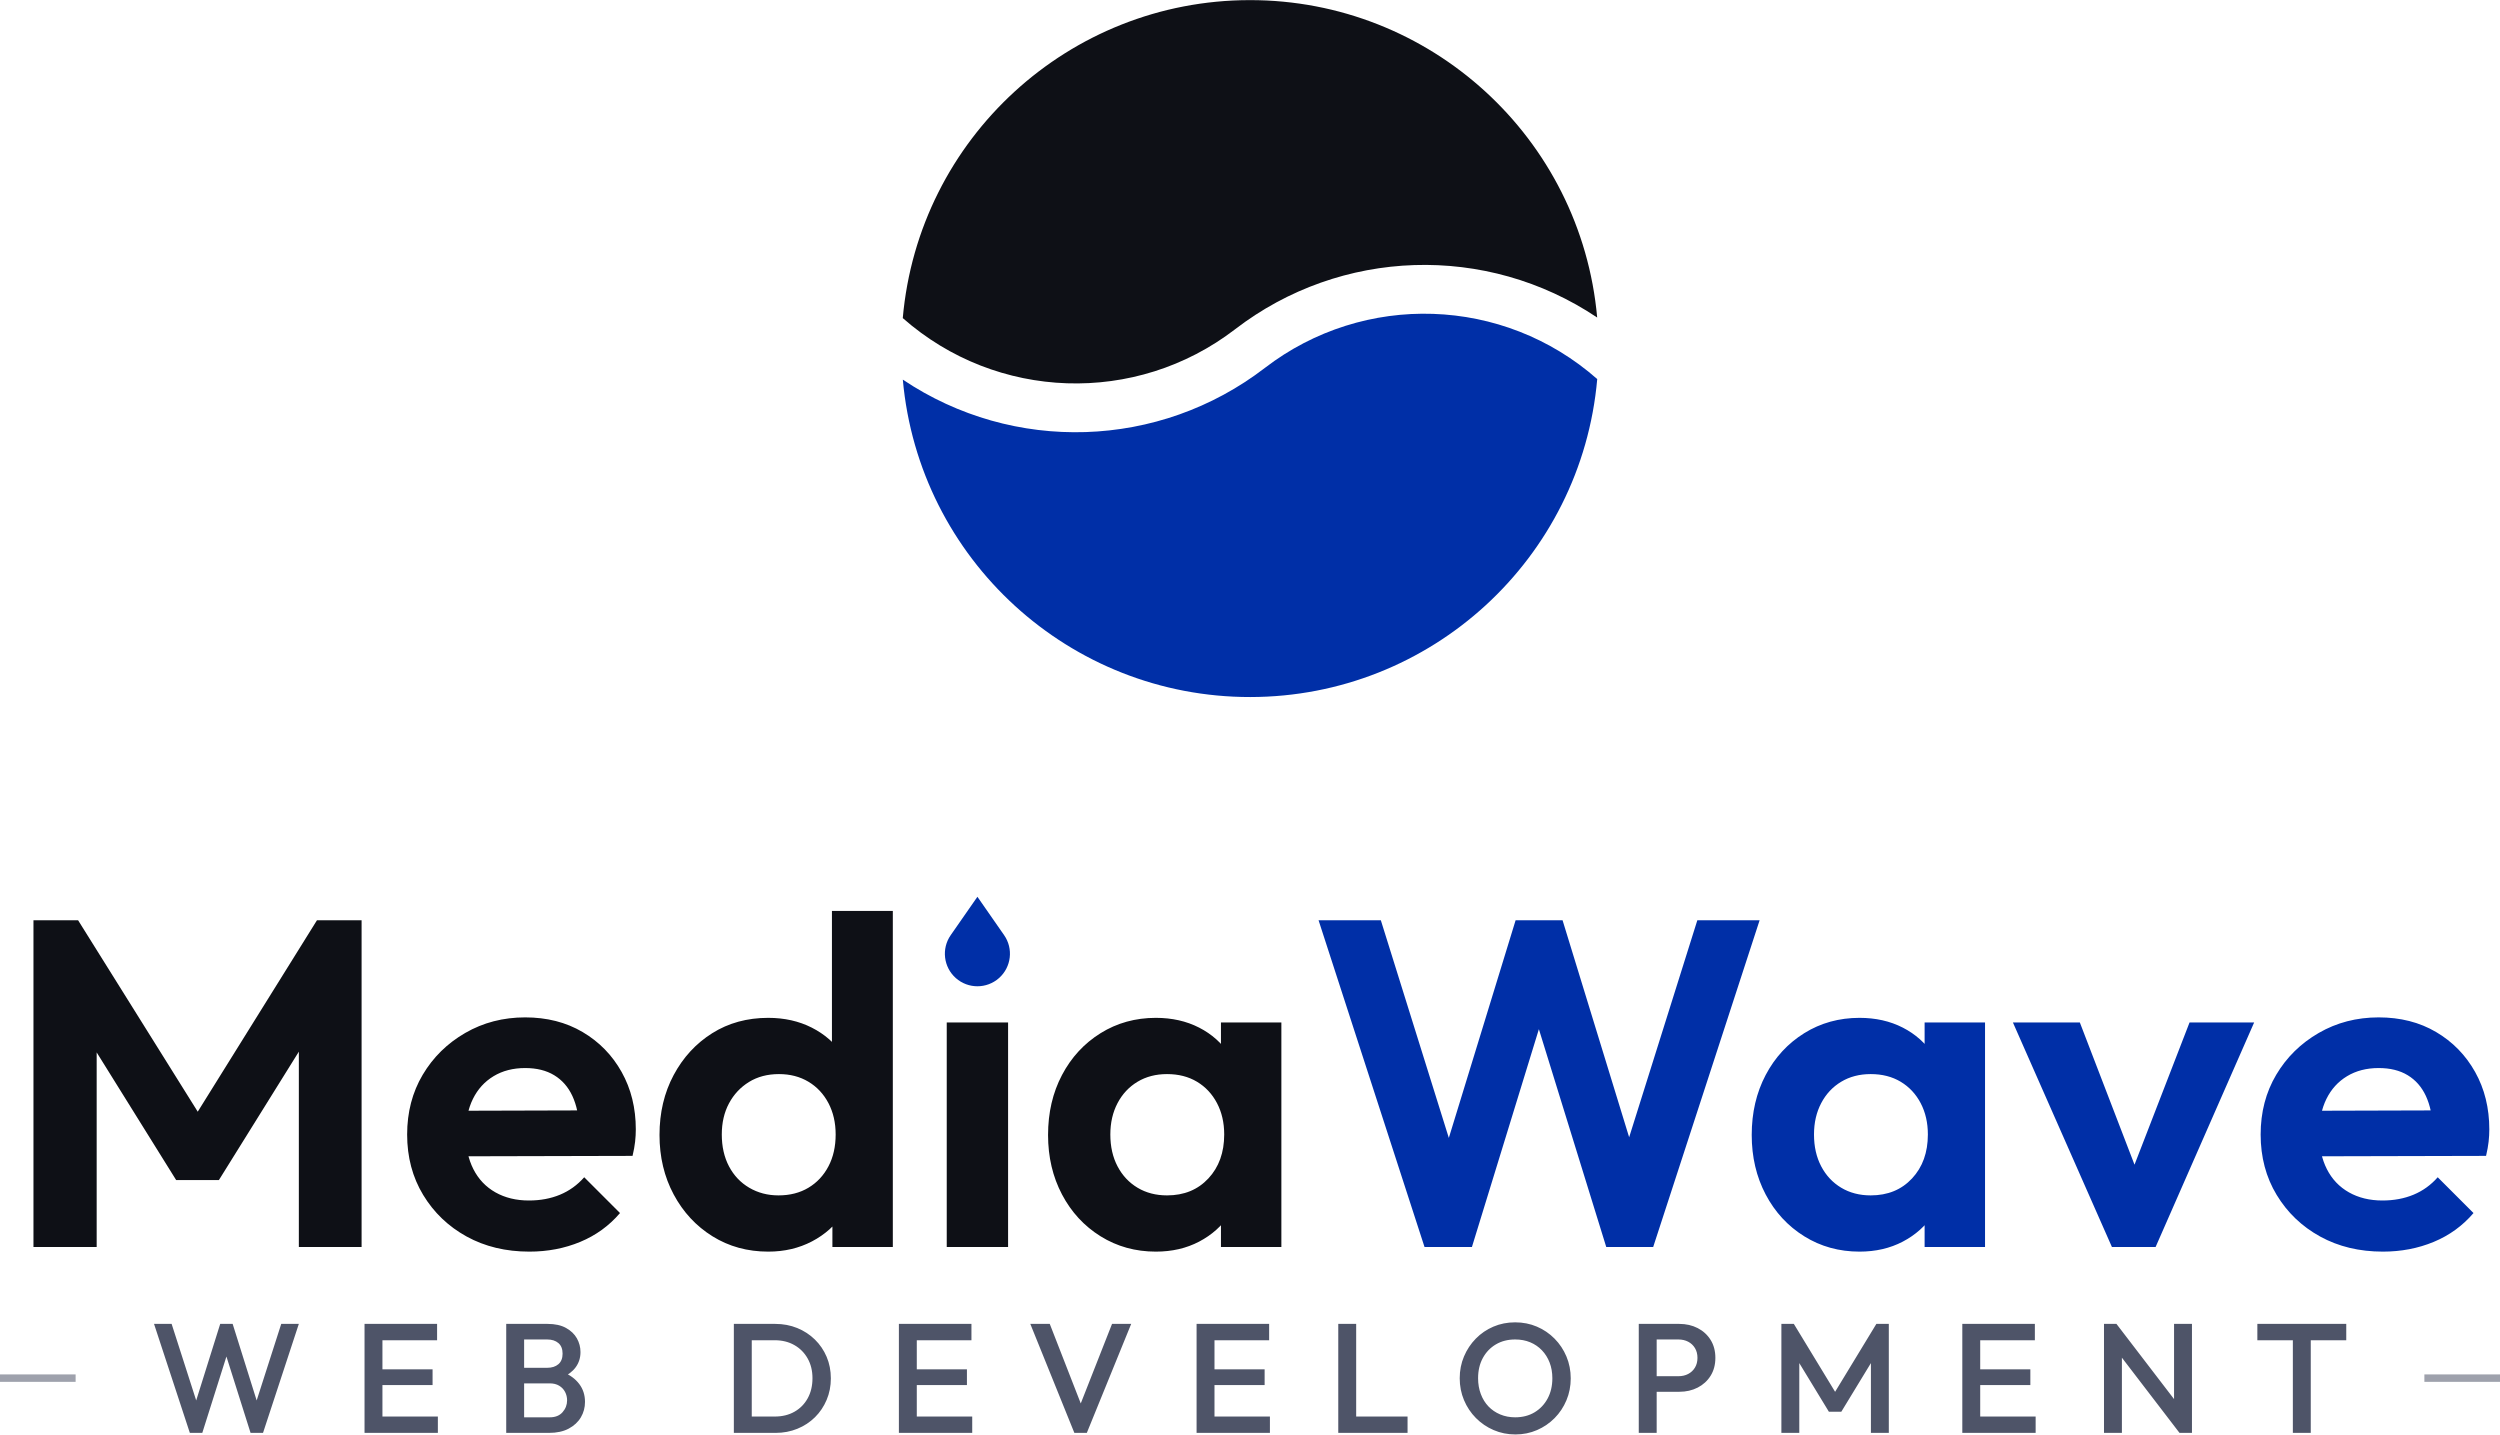
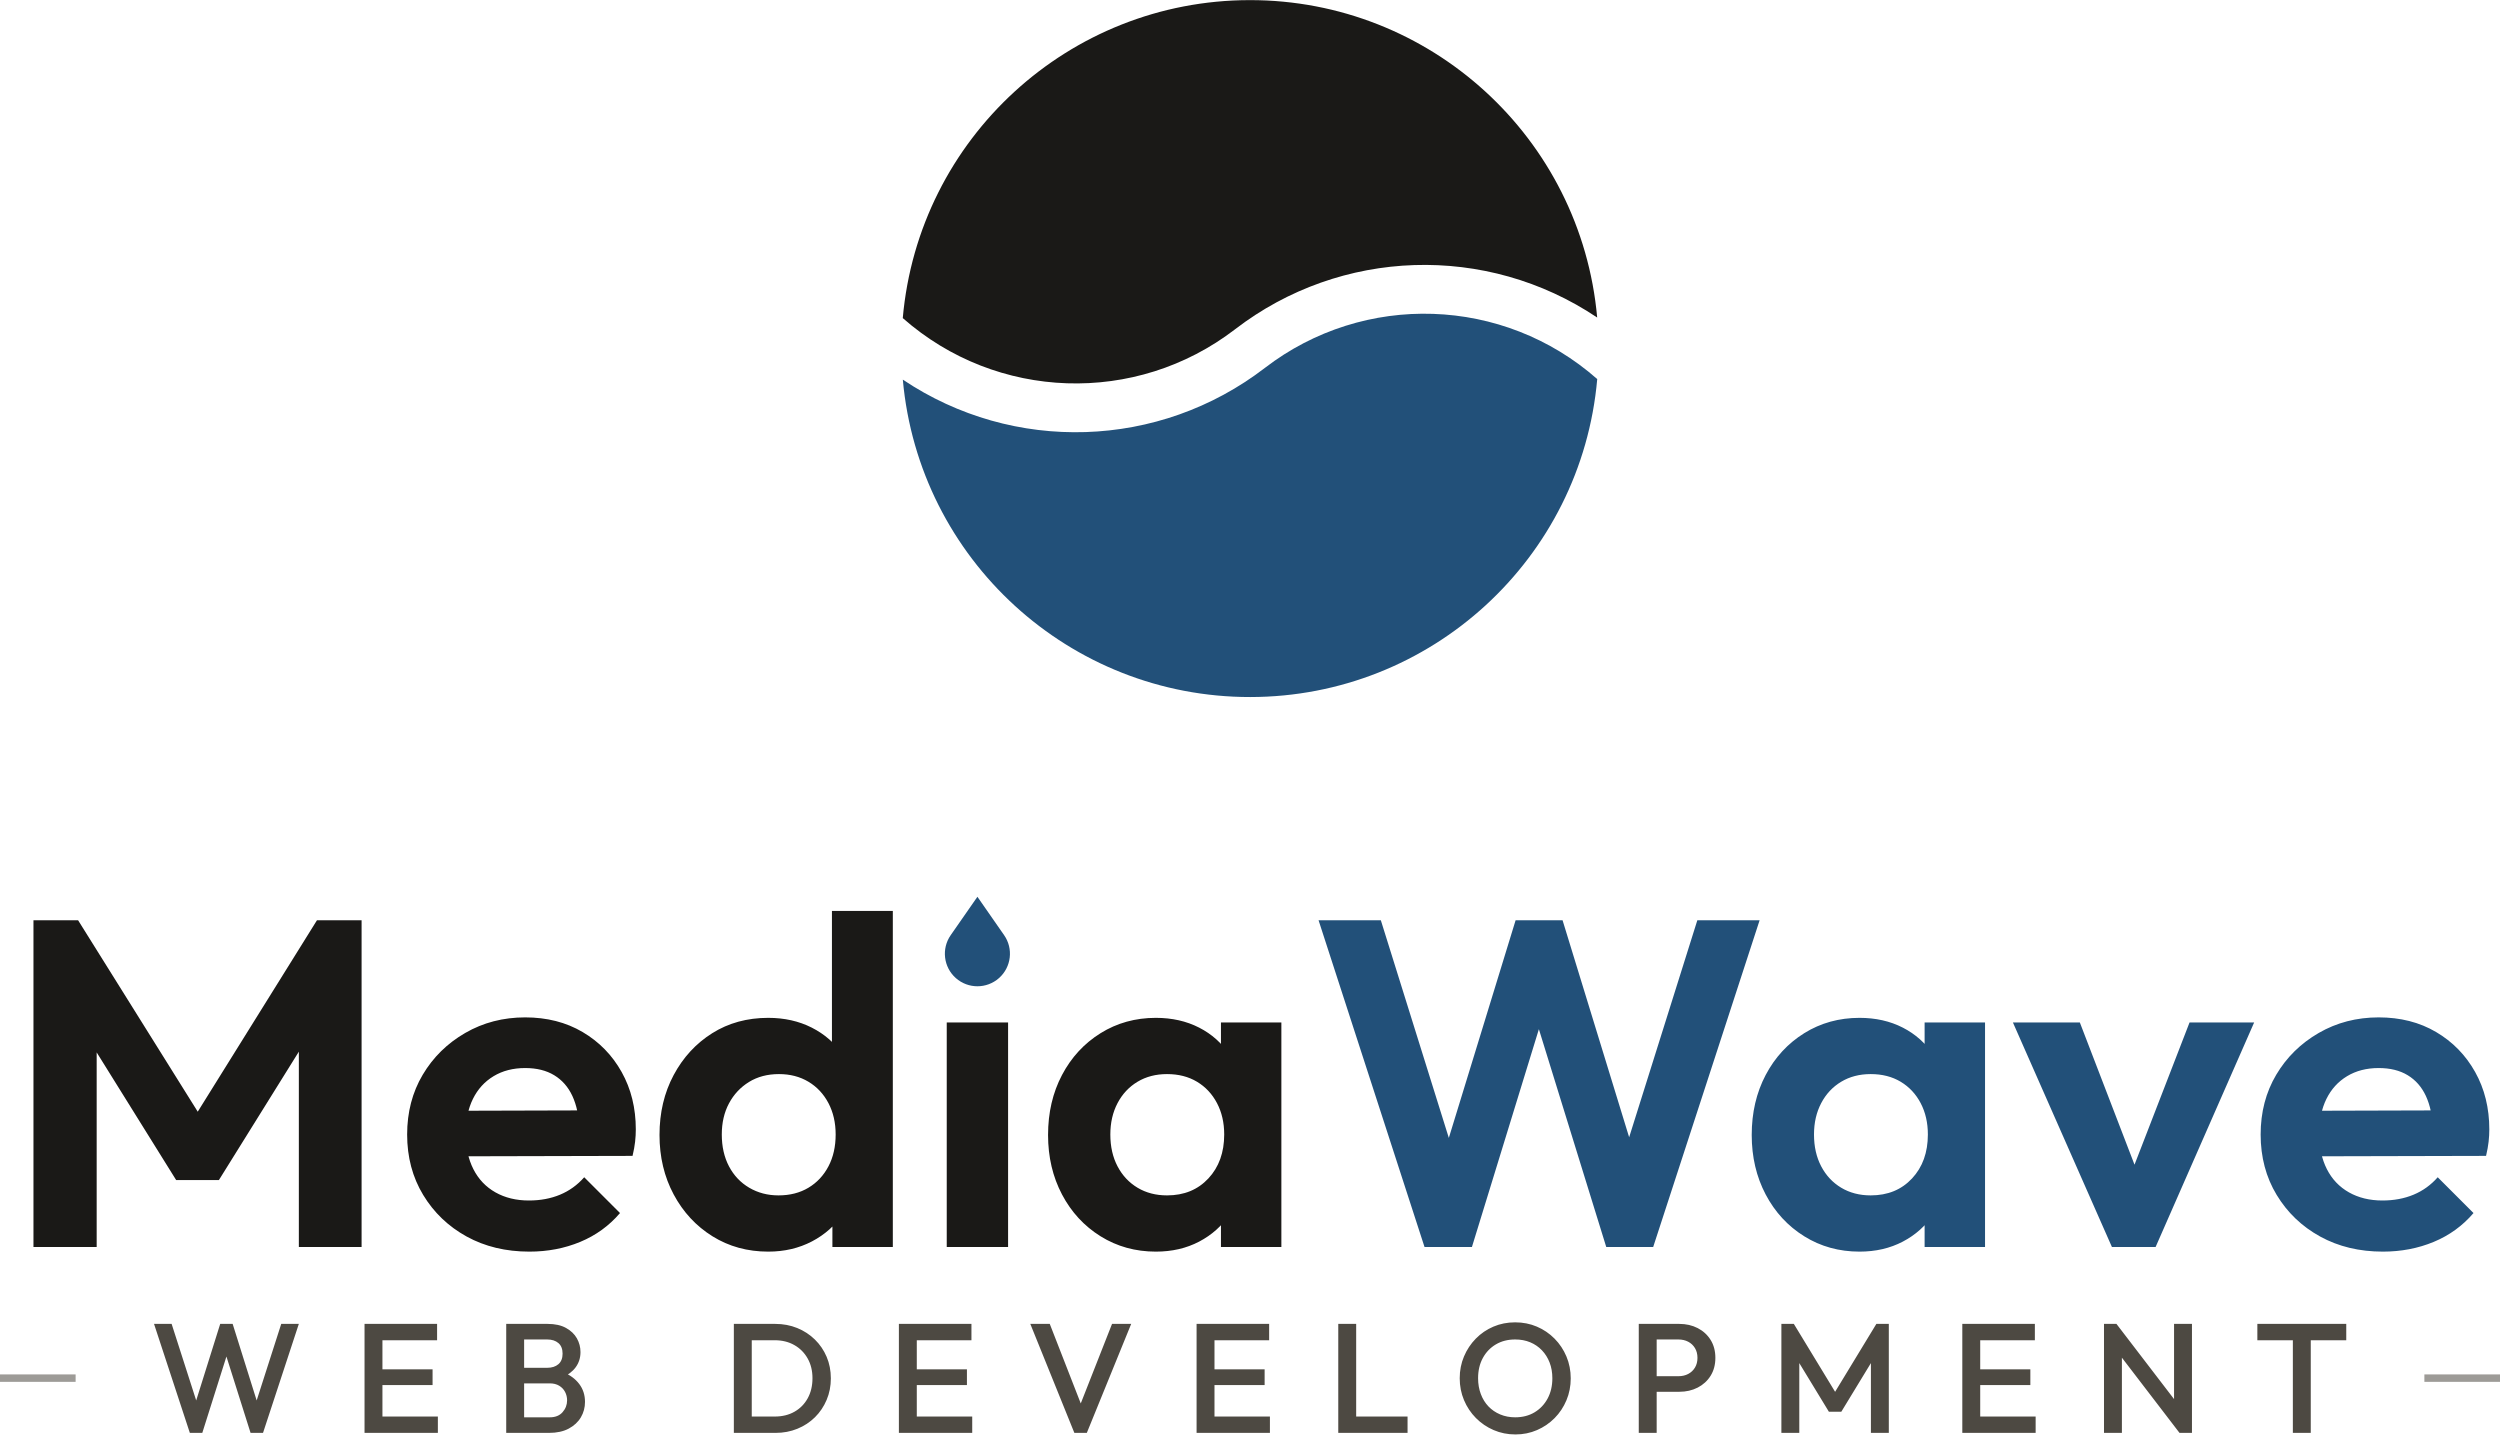
<svg xmlns="http://www.w3.org/2000/svg" viewBox="0 -268.3 537.9 308.7" role="img" aria-labelledby="mw-t mw-d">
  <defs>
-     <style>.a{fill:#0E1016}.b{fill:#002FA7}.t{fill:#4E5468}.l{fill:none;stroke:#4E5468;stroke-width:1.6;stroke-opacity:0.55}</style>
+     <style>.a{fill:#1A1917}.b{fill:#225079}.t{fill:#4D4942}.l{fill:none;stroke:#4D4942;stroke-width:1.6;stroke-opacity:0.55}</style>
  </defs>
  <path class="a" d="M194.24 -199.86A56.27 56.27 0 0 0 265.75 -197.46A66.77 66.77 0 0 1 343.65 -199.98A75 75 0 0 0 194.24 -199.86Z" />
  <path class="b" d="M194.25 -186.62A66.77 66.77 0 0 0 272.15 -189.14A56.27 56.27 0 0 1 343.66 -186.74A75 75 0 0 1 194.25 -186.62Z" />
  <g transform="translate(0 0)">
    <path class="a" d="M20.80 0L7.20 0L7.20-70.30L16.80-70.30L45.30-24.70L39.80-24.70L68.20-70.30L77.80-70.30L77.80 0L64.30 0L64.30-47L66.90-46.20L47.10-14.40L37.90-14.40L18.10-46.20L20.80-47L20.80 0ZM113.90 1L113.90 1Q106.30 1 100.40-2.25Q94.50-5.50 91.05-11.20Q87.60-16.90 87.60-24.20L87.60-24.20Q87.60-31.40 90.95-37.05Q94.30-42.70 100.10-46.05Q105.90-49.40 113-49.40L113-49.40Q120-49.40 125.35-46.25Q130.70-43.10 133.75-37.65Q136.80-32.20 136.80-25.30L136.80-25.30Q136.80-24 136.65-22.65Q136.50-21.30 136.10-19.60L136.10-19.60L95.50-19.50L95.50-29.30L130-29.40L124.70-25.30Q124.50-29.60 123.15-32.50Q121.80-35.40 119.25-36.95Q116.70-38.50 113-38.50L113-38.50Q109.10-38.50 106.20-36.75Q103.30-35 101.75-31.85Q100.20-28.70 100.20-24.40L100.20-24.40Q100.20-20 101.85-16.75Q103.50-13.50 106.60-11.75Q109.70-10 113.80-10L113.80-10Q117.50-10 120.50-11.25Q123.50-12.50 125.70-15L125.70-15L133.40-7.30Q129.90-3.20 124.85-1.10Q119.80 1 113.90 1ZM165.30 1L165.30 1Q158.60 1 153.30-2.30Q148-5.60 144.95-11.30Q141.90-17 141.90-24.10L141.90-24.10Q141.90-31.30 144.95-37Q148-42.70 153.25-46Q158.50-49.30 165.30-49.30L165.30-49.30Q170.50-49.30 174.65-47.20Q178.80-45.10 181.35-41.35Q183.90-37.60 184.10-32.90L184.10-32.90L184.10-15.70Q183.90-11 181.40-7.20Q178.90-3.40 174.70-1.20Q170.50 1 165.30 1ZM167.50-11.10L167.50-11.10Q171.20-11.10 173.95-12.75Q176.70-14.40 178.25-17.35Q179.80-20.30 179.80-24.20L179.80-24.20Q179.80-28 178.25-30.95Q176.70-33.90 173.95-35.55Q171.20-37.20 167.60-37.20L167.60-37.20Q163.90-37.20 161.15-35.50Q158.40-33.80 156.85-30.90Q155.30-28 155.30-24.20L155.30-24.20Q155.30-20.30 156.85-17.35Q158.40-14.40 161.20-12.75Q164-11.10 167.50-11.10ZM192.10-72.30L192.10 0L179.10 0L179.10-13L181.20-24.80L179-36.40L179-72.30L192.10-72.30ZM216.90 0L203.70 0L203.70-48.30L216.90-48.30L216.90 0ZM248.70 1L248.70 1Q242.10 1 236.80-2.30Q231.50-5.60 228.50-11.30Q225.50-17 225.50-24.10L225.50-24.10Q225.50-31.30 228.50-37Q231.50-42.70 236.80-46Q242.10-49.30 248.70-49.30L248.70-49.30Q253.90-49.30 258-47.20Q262.10-45.10 264.55-41.35Q267-37.60 267.20-32.90L267.20-32.90L267.20-15.50Q267-10.70 264.55-7Q262.10-3.30 258-1.15Q253.90 1 248.70 1ZM251.10-11.10L251.10-11.10Q256.60-11.10 260-14.75Q263.40-18.40 263.40-24.20L263.40-24.20Q263.40-28 261.85-30.95Q260.30-33.90 257.55-35.55Q254.80-37.20 251.10-37.20L251.10-37.20Q247.50-37.20 244.75-35.55Q242.00-33.90 240.45-30.95Q238.90-28 238.90-24.20L238.90-24.20Q238.90-20.30 240.45-17.35Q242.00-14.40 244.75-12.75Q247.50-11.10 251.10-11.10ZM275.70 0L262.70 0L262.70-13L264.80-24.80L262.70-36.40L262.70-48.30L275.70-48.30L275.70 0Z" />
    <path class="b" d="M210.3 -75.35L216.04 -67.1A7 7 0 1 1 204.56 -67.1Z" />
    <path class="b" transform="translate(281.5 0)" d="M35.20 0L25 0L2.20-70.30L15.60-70.30L32.50-16.20L28-16.20L44.60-70.30L54.70-70.30L71.30-16.20L66.70-16.20L83.70-70.30L97.10-70.30L74.20 0L64.10 0L47.40-54L51.80-54L35.20 0ZM118.60 1L118.60 1Q112.00 1 106.70-2.30Q101.40-5.60 98.40-11.30Q95.40-17 95.40-24.10L95.40-24.10Q95.40-31.30 98.40-37Q101.40-42.70 106.70-46Q112.00-49.30 118.60-49.30L118.60-49.30Q123.80-49.30 127.90-47.20Q132-45.10 134.45-41.35Q136.90-37.60 137.10-32.90L137.10-32.90L137.10-15.50Q136.90-10.70 134.45-7Q132-3.30 127.90-1.15Q123.80 1 118.60 1ZM121.00-11.10L121.00-11.10Q126.50-11.10 129.90-14.75Q133.30-18.40 133.30-24.20L133.30-24.20Q133.30-28 131.75-30.95Q130.20-33.90 127.45-35.55Q124.70-37.20 121.00-37.20L121.00-37.20Q117.40-37.20 114.65-35.55Q111.90-33.90 110.35-30.95Q108.80-28 108.80-24.20L108.80-24.20Q108.80-20.30 110.35-17.35Q111.90-14.40 114.65-12.75Q117.40-11.10 121.00-11.10ZM145.60 0L132.60 0L132.60-13L134.70-24.80L132.60-36.40L132.60-48.30L145.60-48.30L145.60 0ZM182.30 0L172.90 0L151.60-48.30L166-48.30L181.30-8.50L174.20-8.50L189.60-48.30L203.50-48.30L182.30 0ZM231.20 1L231.20 1Q223.60 1 217.70-2.25Q211.80-5.50 208.35-11.20Q204.90-16.90 204.90-24.20L204.90-24.20Q204.90-31.40 208.25-37.05Q211.60-42.70 217.40-46.05Q223.20-49.40 230.30-49.40L230.30-49.40Q237.30-49.40 242.65-46.25Q248-43.10 251.05-37.65Q254.10-32.20 254.10-25.30L254.10-25.30Q254.10-24 253.95-22.65Q253.80-21.30 253.40-19.60L253.40-19.60L212.80-19.50L212.80-29.30L247.30-29.40L242-25.30Q241.80-29.60 240.45-32.50Q239.10-35.40 236.55-36.95Q234-38.50 230.30-38.50L230.30-38.50Q226.40-38.50 223.50-36.75Q220.60-35 219.05-31.85Q217.50-28.70 217.50-24.40L217.50-24.40Q217.50-20 219.15-16.75Q220.80-13.50 223.90-11.75Q227-10 231.10-10L231.10-10Q234.80-10 237.80-11.25Q240.80-12.50 243-15L243-15L250.70-7.30Q247.20-3.20 242.15-1.10Q237.10 1 231.20 1Z" />
    <path class="t" transform="translate(32.27 40) scale(0.335)" d="M33.60 0L25.60 0L2.60-70L13.90-70L31.20-16.10L28.20-16.10L45.10-70L53.10-70L70-16.10L67-16.10L84.30-70L95.60-70L72.60 0L64.60 0L47.60-53.80L50.60-53.80L33.60 0ZM149.30 0L137.80 0L137.80-70L149.30-70L149.30 0ZM184.90 0L145.70 0L145.70-10.50L184.90-10.50L184.90 0ZM181.50-30.70L145.70-30.70L145.70-40.80L181.50-40.80L181.50-30.70ZM184.40-59.50L145.70-59.50L145.70-70L184.40-70L184.40-59.50ZM256.30 0L236.70 0L236.70-10L256.80-10Q262.10-10 265-13.30Q267.90-16.60 267.90-20.90L267.90-20.90Q267.90-23.80 266.60-26.30Q265.30-28.80 262.80-30.30Q260.30-31.80 256.80-31.80L256.80-31.80L236.70-31.80L236.70-41.80L255.10-41.80Q259.60-41.80 262.30-44.10Q265-46.40 265-50.90L265-50.90Q265-55.40 262.30-57.70Q259.60-60 255.10-60L255.10-60L236.70-60L236.70-70L255.40-70Q262.50-70 267.20-67.40Q271.90-64.80 274.20-60.70Q276.50-56.60 276.50-51.90L276.50-51.90Q276.50-46.40 273.45-42.20Q270.40-38 264.50-35.40L264.50-35.40L265.40-39Q272-36.30 275.70-31.40Q279.40-26.50 279.40-19.90L279.40-19.90Q279.40-14.50 276.75-10Q274.10-5.50 268.95-2.75Q263.80 0 256.30 0L256.30 0ZM240.30 0L228.80 0L228.80-70L240.30-70L240.30 0ZM401.80 0L382.90 0L382.90-10.50L401.30-10.50Q408.50-10.50 413.95-13.60Q419.40-16.70 422.45-22.25Q425.50-27.80 425.50-35.10L425.50-35.10Q425.50-42.30 422.40-47.80Q419.30-53.30 413.85-56.40Q408.40-59.50 401.30-59.50L401.30-59.50L382.90-59.50L382.90-70L401.60-70Q409.20-70 415.70-67.35Q422.20-64.70 427.05-59.95Q431.90-55.20 434.60-48.85Q437.30-42.50 437.30-35L437.30-35Q437.30-27.60 434.60-21.20Q431.90-14.80 427.10-10.05Q422.30-5.30 415.80-2.65Q409.30 0 401.80 0L401.80 0ZM386.50 0L375 0L375-70L386.50-70L386.50 0ZM492.50 0L481 0L481-70L492.50-70L492.50 0ZM528.10 0L488.90 0L488.90-10.50L528.10-10.50L528.10 0ZM524.70-30.70L488.90-30.70L488.90-40.80L524.70-40.80L524.70-30.70ZM527.60-59.50L488.90-59.50L488.90-70L527.60-70L527.60-59.50ZM601.70 0L593.70 0L565.40-70L577.90-70L600-13.30L595.60-13.30L617.90-70L630.20-70L601.70 0ZM683.70 0L672.20 0L672.20-70L683.70-70L683.70 0ZM719.30 0L680.10 0L680.10-10.50L719.30-10.50L719.30 0ZM715.90-30.70L680.10-30.70L680.10-40.80L715.90-40.80L715.90-30.70ZM718.80-59.50L680.10-59.50L680.10-70L718.80-70L718.80-59.50ZM774.70 0L763.20 0L763.20-70L774.70-70L774.70 0ZM807.70 0L771.10 0L771.10-10.50L807.70-10.50L807.70 0ZM877 1L877 1Q869.50 1 863-1.80Q856.50-4.60 851.60-9.55Q846.70-14.50 843.95-21.05Q841.20-27.60 841.20-35.10L841.20-35.10Q841.20-42.60 843.95-49.10Q846.70-55.60 851.55-60.55Q856.40-65.50 862.85-68.25Q869.30-71 876.80-71L876.80-71Q884.30-71 890.75-68.25Q897.20-65.50 902.10-60.55Q907-55.60 909.75-49.05Q912.50-42.50 912.50-35L912.50-35Q912.50-27.50 909.75-20.95Q907-14.40 902.15-9.50Q897.30-4.60 890.85-1.80Q884.40 1 877 1ZM876.80-10L876.80-10Q883.90-10 889.25-13.20Q894.60-16.40 897.65-22.05Q900.70-27.70 900.70-35.10L900.70-35.10Q900.70-40.60 898.95-45.15Q897.20-49.70 894-53.05Q890.80-56.40 886.45-58.20Q882.10-60 876.80-60L876.80-60Q869.80-60 864.45-56.85Q859.10-53.70 856.05-48.10Q853-42.50 853-35.10L853-35.10Q853-29.60 854.75-24.95Q856.50-20.30 859.65-17Q862.80-13.70 867.20-11.85Q871.60-10 876.80-10ZM982.20-26.40L964.10-26.40L964.10-36.40L981.60-36.40Q985.20-36.40 987.95-37.85Q990.70-39.30 992.30-41.95Q993.90-44.60 993.90-48.20L993.90-48.20Q993.90-51.80 992.30-54.45Q990.70-57.10 987.95-58.55Q985.20-60 981.60-60L981.60-60L964.10-60L964.10-70L982.20-70Q988.80-70 994.05-67.30Q999.30-64.60 1002.35-59.70Q1005.40-54.80 1005.40-48.20L1005.40-48.20Q1005.40-41.60 1002.35-36.70Q999.30-31.80 994.05-29.10Q988.80-26.40 982.20-26.40L982.20-26.40ZM967.70 0L956.20 0L956.20-70L967.70-70L967.70 0ZM1059.30 0L1047.80 0L1047.80-70L1055.80-70L1084.90-22.10L1079.70-22.10L1108.80-70L1116.80-70L1116.80 0L1105.30 0L1105.30-49.80L1107.90-49.10L1086.30-13.60L1078.30-13.60L1056.70-49.10L1059.30-49.80L1059.30 0ZM1175.50 0L1164 0L1164-70L1175.50-70L1175.50 0ZM1211.10 0L1171.90 0L1171.90-10.50L1211.10-10.50L1211.10 0ZM1207.70-30.70L1171.90-30.70L1171.90-40.80L1207.70-40.80L1207.70-30.70ZM1210.60-59.50L1171.90-59.50L1171.90-70L1210.60-70L1210.60-59.50ZM1266.50 0L1255 0L1255-70L1263-70L1266.50-56.80L1266.50 0ZM1304.90-15.30L1303.50 0L1261.60-54.70L1263-70L1304.90-15.30ZM1311.50 0L1303.50 0L1300-12.30L1300-70L1311.50-70L1311.50 0ZM1387.80 0L1376.30 0L1376.30-68L1387.80-68L1387.80 0ZM1410.60-59.50L1353.50-59.50L1353.50-70L1410.60-70L1410.60-59.50Z" />
    <path class="l" d="M0 28.22H16.27M521.63 28.22H537.9" />
  </g>
</svg>
